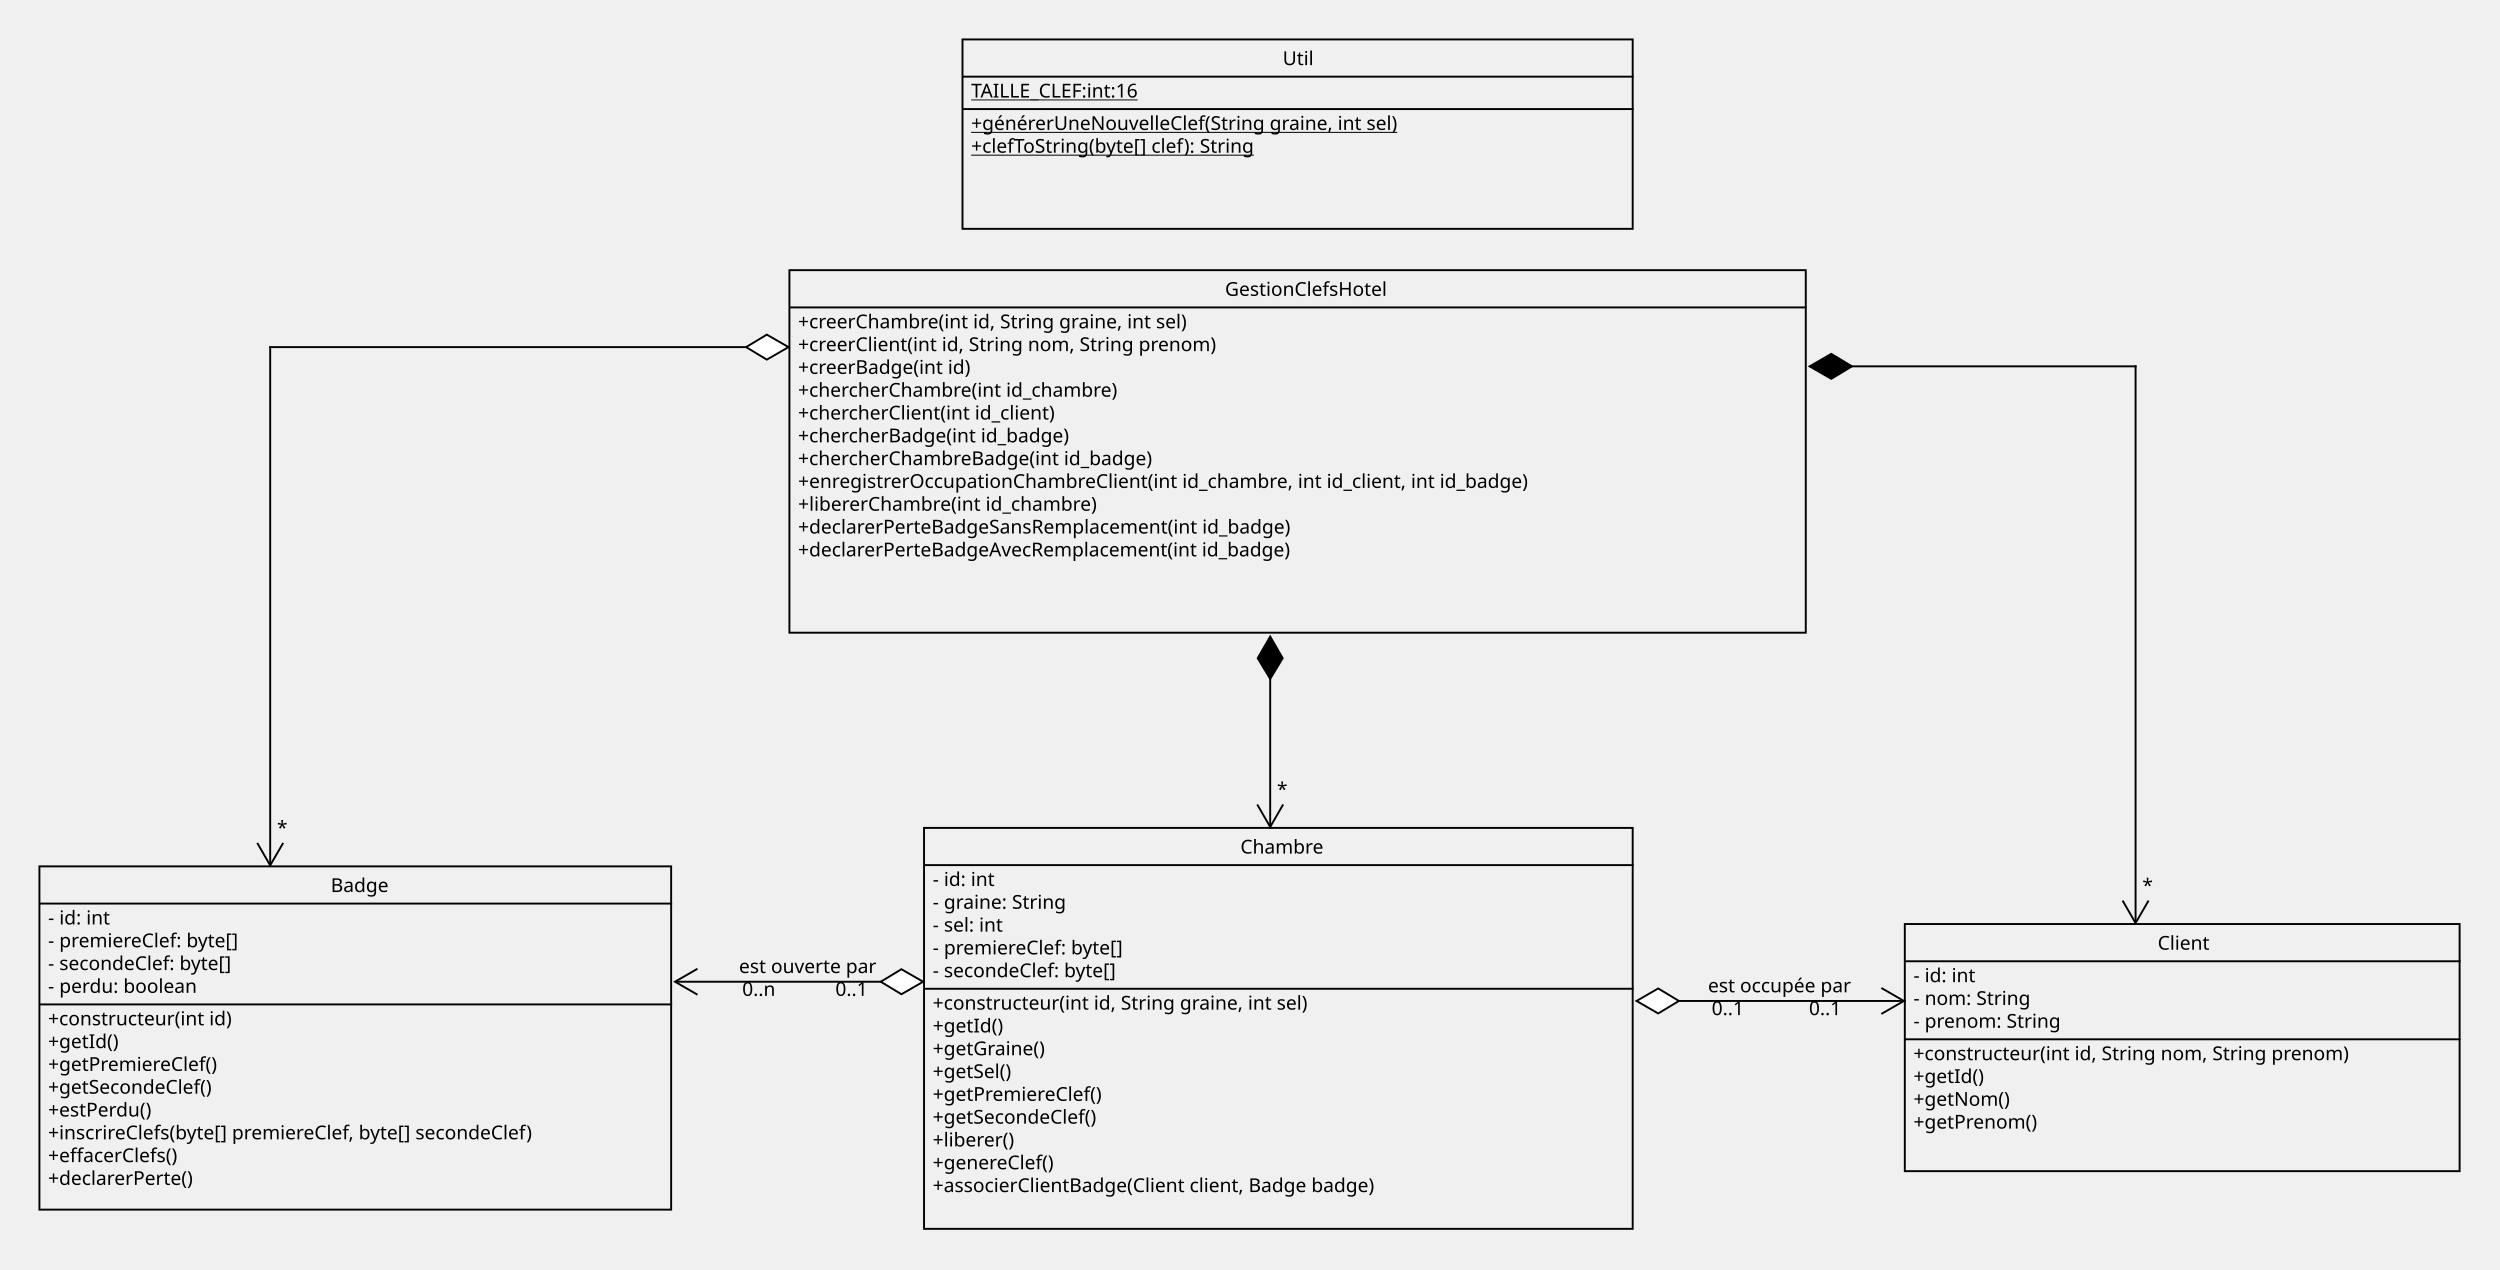
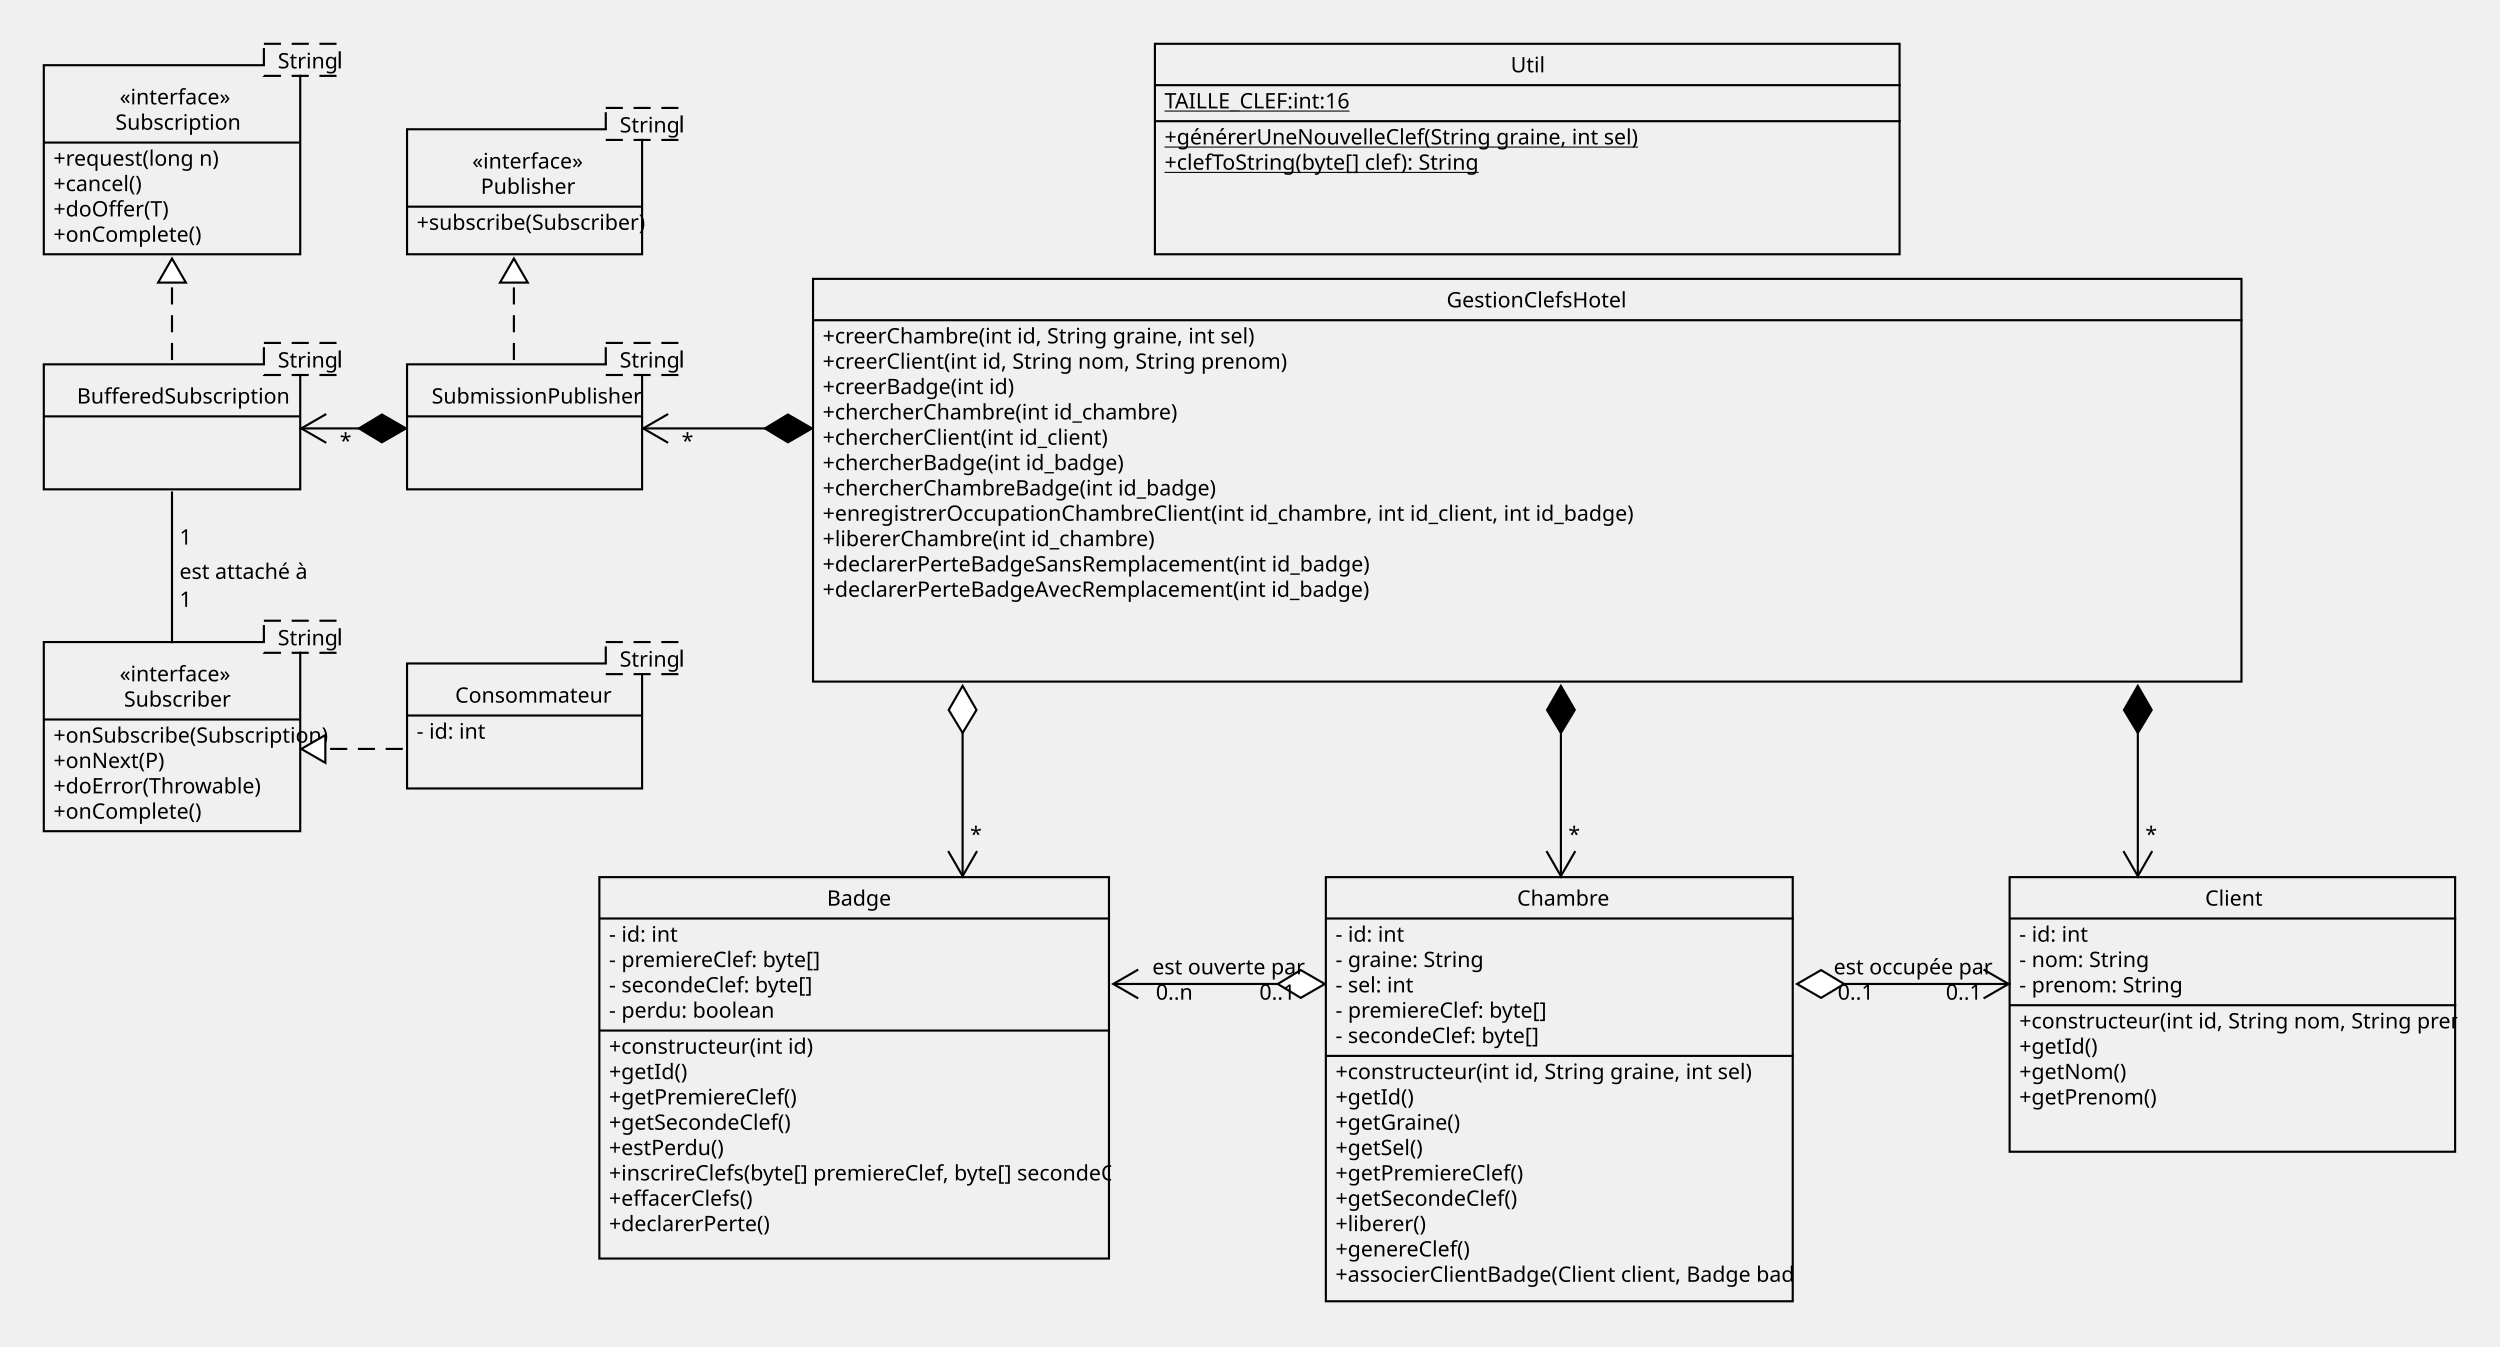
- <svg xmlns="http://www.w3.org/2000/svg" fill-opacity="1" color-rendering="auto" color-interpolation="auto" text-rendering="auto" stroke="black" stroke-linecap="square" width="1300" stroke-miterlimit="10" shape-rendering="auto" stroke-opacity="1" fill="black" stroke-dasharray="none" font-weight="normal" stroke-width="1" viewBox="10 10 1300 660" height="660" font-family="'Dialog'" font-style="normal" stroke-linejoin="miter" font-size="12px" stroke-dashoffset="0" image-rendering="auto">
+ <svg xmlns="http://www.w3.org/2000/svg" fill-opacity="1" color-rendering="auto" color-interpolation="auto" text-rendering="auto" stroke="black" stroke-linecap="square" width="1170" stroke-miterlimit="10" shape-rendering="auto" stroke-opacity="1" fill="black" stroke-dasharray="none" font-weight="normal" stroke-width="1" viewBox="10 0 1170 630" height="630" font-family="'Dialog'" font-style="normal" stroke-linejoin="miter" font-size="12px" stroke-dashoffset="0" image-rendering="auto">
  <defs id="genericDefs" />
  <g>
    <defs id="defs1">
      <clipPath clipPathUnits="userSpaceOnUse" id="clipPath1">
        <path d="M0 0 L2147483647 0 L2147483647 2147483647 L0 2147483647 L0 0 Z" />
      </clipPath>
      <clipPath clipPathUnits="userSpaceOnUse" id="clipPath2">
-         <path d="M0 0 L0 180 L330 180 L330 0 Z" />
+         <path d="M0 0 L0 70 L130 70 L130 0 Z" />
      </clipPath>
      <clipPath clipPathUnits="userSpaceOnUse" id="clipPath3">
-         <path d="M0 0 L0 130 L290 130 L290 0 Z" />
+         <path d="M0 0 L0 100 L140 100 L140 0 Z" />
      </clipPath>
      <clipPath clipPathUnits="userSpaceOnUse" id="clipPath4">
-         <path d="M0 0 L0 210 L370 210 L370 0 Z" />
+         <path d="M0 0 L0 70 L140 70 L140 0 Z" />
      </clipPath>
      <clipPath clipPathUnits="userSpaceOnUse" id="clipPath5">
+         <path d="M0 0 L0 180 L240 180 L240 0 Z" />
+       </clipPath>
+       <clipPath clipPathUnits="userSpaceOnUse" id="clipPath6">
+         <path d="M0 0 L0 130 L210 130 L210 0 Z" />
+       </clipPath>
+       <clipPath clipPathUnits="userSpaceOnUse" id="clipPath7">
+         <path d="M0 0 L0 200 L220 200 L220 0 Z" />
+       </clipPath>
+       <clipPath clipPathUnits="userSpaceOnUse" id="clipPath8">
        <path d="M0 0 L0 100 L350 100 L350 0 Z" />
      </clipPath>
-       <clipPath clipPathUnits="userSpaceOnUse" id="clipPath6">
-         <path d="M0 0 L0 190 L530 190 L530 0 Z" />
-       </clipPath>
-       <clipPath clipPathUnits="userSpaceOnUse" id="clipPath7">
-         <path d="M0 0 L0 40 L170 40 L170 0 Z" />
-       </clipPath>
-       <clipPath clipPathUnits="userSpaceOnUse" id="clipPath8">
-         <path d="M0 0 L0 40 L160 40 L160 0 Z" />
-       </clipPath>
      <clipPath clipPathUnits="userSpaceOnUse" id="clipPath9">
-         <path d="M0 0 L0 320 L200 320 L200 0 Z" />
+         <path d="M0 0 L0 190 L670 190 L670 0 Z" />
      </clipPath>
      <clipPath clipPathUnits="userSpaceOnUse" id="clipPath10">
-         <path d="M0 0 L0 300 L300 300 L300 0 Z" />
+         <path d="M0 0 L0 30 L80 30 L80 0 Z" />
      </clipPath>
      <clipPath clipPathUnits="userSpaceOnUse" id="clipPath11">
-         <path d="M0 0 L0 130 L30 130 L30 0 Z" />
+         <path d="M0 0 L0 100 L80 100 L80 0 Z" />
+       </clipPath>
+       <clipPath clipPathUnits="userSpaceOnUse" id="clipPath12">
+         <path d="M0 0 L0 80 L30 80 L30 0 Z" />
+       </clipPath>
+       <clipPath clipPathUnits="userSpaceOnUse" id="clipPath13">
+         <path d="M0 0 L0 30 L110 30 L110 0 Z" />
+       </clipPath>
+       <clipPath clipPathUnits="userSpaceOnUse" id="clipPath14">
+         <path d="M0 0 L0 40 L130 40 L130 0 Z" />
+       </clipPath>
+       <clipPath clipPathUnits="userSpaceOnUse" id="clipPath15">
+         <path d="M0 0 L0 120 L30 120 L30 0 Z" />
      </clipPath>
    </defs>
-     <g fill="rgb(255,255,255)" fill-opacity="0" transform="translate(30,460)" stroke-opacity="0" stroke="rgb(255,255,255)">
-       <rect x="0.5" width="328.5" height="178.5" y="0.5" clip-path="url(#clipPath2)" stroke="none" />
-     </g>
-     <g transform="translate(30,460)">
-       <rect fill="none" x="0.5" width="328.5" height="178.5" y="0.5" clip-path="url(#clipPath2)" />
-       <text x="152" font-size="10px" y="13.859" clip-path="url(#clipPath2)" font-family="sans-serif" stroke="none" xml:space="preserve">Badge</text>
-       <path fill="none" d="M1 19.859 L329 19.859" clip-path="url(#clipPath2)" />
-       <text x="5" font-size="10px" y="30.719" clip-path="url(#clipPath2)" font-family="sans-serif" stroke="none" xml:space="preserve">- id: int</text>
-       <text x="5" font-size="10px" y="42.578" clip-path="url(#clipPath2)" font-family="sans-serif" stroke="none" xml:space="preserve">- premiereClef: byte[]</text>
-       <text x="5" font-size="10px" y="54.438" clip-path="url(#clipPath2)" font-family="sans-serif" stroke="none" xml:space="preserve">- secondeClef: byte[]</text>
-       <text x="5" font-size="10px" y="66.297" clip-path="url(#clipPath2)" font-family="sans-serif" stroke="none" xml:space="preserve">- perdu: boolean</text>
-       <path fill="none" d="M1 72.297 L329 72.297" clip-path="url(#clipPath2)" />
-       <text x="5" font-size="10px" y="83.156" clip-path="url(#clipPath2)" font-family="sans-serif" stroke="none" xml:space="preserve">+constructeur(int id)</text>
-       <text x="5" font-size="10px" y="95.016" clip-path="url(#clipPath2)" font-family="sans-serif" stroke="none" xml:space="preserve">+getId()</text>
-       <text x="5" font-size="10px" y="106.875" clip-path="url(#clipPath2)" font-family="sans-serif" stroke="none" xml:space="preserve">+getPremiereClef()</text>
-       <text x="5" font-size="10px" y="118.734" clip-path="url(#clipPath2)" font-family="sans-serif" stroke="none" xml:space="preserve">+getSecondeClef()</text>
-       <text x="5" font-size="10px" y="130.594" clip-path="url(#clipPath2)" font-family="sans-serif" stroke="none" xml:space="preserve">+estPerdu()</text>
-       <text x="5" font-size="10px" y="142.453" clip-path="url(#clipPath2)" font-family="sans-serif" stroke="none" xml:space="preserve">+inscrireClefs(byte[] premiereClef, byte[] secondeClef)</text>
-       <text x="5" font-size="10px" y="154.312" clip-path="url(#clipPath2)" font-family="sans-serif" stroke="none" xml:space="preserve">+effacerClefs()</text>
-       <text x="5" font-size="10px" y="166.172" clip-path="url(#clipPath2)" font-family="sans-serif" stroke="none" xml:space="preserve">+declarerPerte()</text>
-     </g>
-     <g fill="rgb(255,255,255)" fill-opacity="0" transform="translate(1000,490)" stroke-opacity="0" stroke="rgb(255,255,255)">
-       <rect x="0.5" width="288.5" height="128.5" y="0.5" clip-path="url(#clipPath3)" stroke="none" />
-     </g>
-     <g transform="translate(1000,490)">
-       <rect fill="none" x="0.5" width="288.5" height="128.5" y="0.5" clip-path="url(#clipPath3)" />
-       <text x="132" font-size="10px" y="13.859" clip-path="url(#clipPath3)" font-family="sans-serif" stroke="none" xml:space="preserve">Client</text>
-       <path fill="none" d="M1 19.859 L289 19.859" clip-path="url(#clipPath3)" />
-       <text x="5" font-size="10px" y="30.719" clip-path="url(#clipPath3)" font-family="sans-serif" stroke="none" xml:space="preserve">- id: int</text>
-       <text x="5" font-size="10px" y="42.578" clip-path="url(#clipPath3)" font-family="sans-serif" stroke="none" xml:space="preserve">- nom: String</text>
-       <text x="5" font-size="10px" y="54.438" clip-path="url(#clipPath3)" font-family="sans-serif" stroke="none" xml:space="preserve">- prenom: String</text>
-       <path fill="none" d="M1 60.438 L289 60.438" clip-path="url(#clipPath3)" />
-       <text x="5" font-size="10px" y="71.297" clip-path="url(#clipPath3)" font-family="sans-serif" stroke="none" xml:space="preserve">+constructeur(int id, String nom, String prenom)</text>
-       <text x="5" font-size="10px" y="83.156" clip-path="url(#clipPath3)" font-family="sans-serif" stroke="none" xml:space="preserve">+getId()</text>
-       <text x="5" font-size="10px" y="95.016" clip-path="url(#clipPath3)" font-family="sans-serif" stroke="none" xml:space="preserve">+getNom()</text>
-       <text x="5" font-size="10px" y="106.875" clip-path="url(#clipPath3)" font-family="sans-serif" stroke="none" xml:space="preserve">+getPrenom()</text>
-     </g>
-     <g fill="rgb(255,255,255)" fill-opacity="0" transform="translate(490,440)" stroke-opacity="0" stroke="rgb(255,255,255)">
-       <rect x="0.5" width="368.5" height="208.5" y="0.5" clip-path="url(#clipPath4)" stroke="none" />
-     </g>
-     <g transform="translate(490,440)">
-       <rect fill="none" x="0.5" width="368.5" height="208.5" y="0.5" clip-path="url(#clipPath4)" />
-       <text x="165" font-size="10px" y="13.859" clip-path="url(#clipPath4)" font-family="sans-serif" stroke="none" xml:space="preserve">Chambre</text>
-       <path fill="none" d="M1 19.859 L369 19.859" clip-path="url(#clipPath4)" />
-       <text x="5" font-size="10px" y="30.719" clip-path="url(#clipPath4)" font-family="sans-serif" stroke="none" xml:space="preserve">- id: int</text>
-       <text x="5" font-size="10px" y="42.578" clip-path="url(#clipPath4)" font-family="sans-serif" stroke="none" xml:space="preserve">- graine: String</text>
-       <text x="5" font-size="10px" y="54.438" clip-path="url(#clipPath4)" font-family="sans-serif" stroke="none" xml:space="preserve">- sel: int</text>
-       <text x="5" font-size="10px" y="66.297" clip-path="url(#clipPath4)" font-family="sans-serif" stroke="none" xml:space="preserve">- premiereClef: byte[]</text>
-       <text x="5" font-size="10px" y="78.156" clip-path="url(#clipPath4)" font-family="sans-serif" stroke="none" xml:space="preserve">- secondeClef: byte[]</text>
-       <path fill="none" d="M1 84.156 L369 84.156" clip-path="url(#clipPath4)" />
-       <text x="5" font-size="10px" y="95.016" clip-path="url(#clipPath4)" font-family="sans-serif" stroke="none" xml:space="preserve">+constructeur(int id, String graine, int sel)</text>
-       <text x="5" font-size="10px" y="106.875" clip-path="url(#clipPath4)" font-family="sans-serif" stroke="none" xml:space="preserve">+getId()</text>
-       <text x="5" font-size="10px" y="118.734" clip-path="url(#clipPath4)" font-family="sans-serif" stroke="none" xml:space="preserve">+getGraine()</text>
-       <text x="5" font-size="10px" y="130.594" clip-path="url(#clipPath4)" font-family="sans-serif" stroke="none" xml:space="preserve">+getSel()</text>
-       <text x="5" font-size="10px" y="142.453" clip-path="url(#clipPath4)" font-family="sans-serif" stroke="none" xml:space="preserve">+getPremiereClef()</text>
-       <text x="5" font-size="10px" y="154.312" clip-path="url(#clipPath4)" font-family="sans-serif" stroke="none" xml:space="preserve">+getSecondeClef()</text>
-       <text x="5" font-size="10px" y="166.172" clip-path="url(#clipPath4)" font-family="sans-serif" stroke="none" xml:space="preserve">+liberer()</text>
-       <text x="5" font-size="10px" y="178.031" clip-path="url(#clipPath4)" font-family="sans-serif" stroke="none" xml:space="preserve">+genereClef()</text>
-       <text x="5" font-size="10px" y="189.891" clip-path="url(#clipPath4)" font-family="sans-serif" stroke="none" xml:space="preserve">+associerClientBadge(Client client, Badge badge)</text>
-     </g>
-     <g fill="rgb(255,255,255)" fill-opacity="0" transform="translate(510,30)" stroke-opacity="0" stroke="rgb(255,255,255)">
-       <rect x="0.5" width="348.5" height="98.5" y="0.5" clip-path="url(#clipPath5)" stroke="none" />
-     </g>
-     <g transform="translate(510,30)">
-       <rect fill="none" x="0.5" width="348.5" height="98.5" y="0.5" clip-path="url(#clipPath5)" />
-       <text x="167" font-size="10px" y="13.859" clip-path="url(#clipPath5)" font-family="sans-serif" stroke="none" xml:space="preserve">Util</text>
-       <path fill="none" d="M1 19.859 L349 19.859" clip-path="url(#clipPath5)" />
-       <text x="5" font-size="10px" y="30.719" text-decoration="underline" clip-path="url(#clipPath5)" font-family="sans-serif" stroke="none" xml:space="preserve">TAILLE_CLEF:int:16</text>
-       <path fill="none" d="M1 36.719 L349 36.719" clip-path="url(#clipPath5)" />
-       <text x="5" font-size="10px" y="47.578" text-decoration="underline" clip-path="url(#clipPath5)" font-family="sans-serif" stroke="none" xml:space="preserve">+générerUneNouvelleClef(String graine, int sel)</text>
-       <text x="5" font-size="10px" y="59.438" text-decoration="underline" clip-path="url(#clipPath5)" font-family="sans-serif" stroke="none" xml:space="preserve">+clefToString(byte[] clef): String</text>
-     </g>
-     <g fill="rgb(255,255,255)" fill-opacity="0" transform="translate(420,150)" stroke-opacity="0" stroke="rgb(255,255,255)">
-       <rect x="0.5" width="528.5" height="188.5" y="0.5" clip-path="url(#clipPath6)" stroke="none" />
-     </g>
-     <g transform="translate(420,150)">
-       <rect fill="none" x="0.5" width="528.5" height="188.5" y="0.5" clip-path="url(#clipPath6)" />
-       <text x="227" font-size="10px" y="13.859" clip-path="url(#clipPath6)" font-family="sans-serif" stroke="none" xml:space="preserve">GestionClefsHotel</text>
-       <path fill="none" d="M1 19.859 L529 19.859" clip-path="url(#clipPath6)" />
-       <text x="5" font-size="10px" y="30.719" clip-path="url(#clipPath6)" font-family="sans-serif" stroke="none" xml:space="preserve">+creerChambre(int id, String graine, int sel)</text>
-       <text x="5" font-size="10px" y="42.578" clip-path="url(#clipPath6)" font-family="sans-serif" stroke="none" xml:space="preserve">+creerClient(int id, String nom, String prenom)</text>
-       <text x="5" font-size="10px" y="54.438" clip-path="url(#clipPath6)" font-family="sans-serif" stroke="none" xml:space="preserve">+creerBadge(int id)</text>
-       <text x="5" font-size="10px" y="66.297" clip-path="url(#clipPath6)" font-family="sans-serif" stroke="none" xml:space="preserve">+chercherChambre(int id_chambre)</text>
-       <text x="5" font-size="10px" y="78.156" clip-path="url(#clipPath6)" font-family="sans-serif" stroke="none" xml:space="preserve">+chercherClient(int id_client)</text>
-       <text x="5" font-size="10px" y="90.016" clip-path="url(#clipPath6)" font-family="sans-serif" stroke="none" xml:space="preserve">+chercherBadge(int id_badge)</text>
-       <text x="5" font-size="10px" y="101.875" clip-path="url(#clipPath6)" font-family="sans-serif" stroke="none" xml:space="preserve">+chercherChambreBadge(int id_badge)</text>
-       <text x="5" font-size="10px" y="113.734" clip-path="url(#clipPath6)" font-family="sans-serif" stroke="none" xml:space="preserve">+enregistrerOccupationChambreClient(int id_chambre, int id_client, int id_badge)</text>
-       <text x="5" font-size="10px" y="125.594" clip-path="url(#clipPath6)" font-family="sans-serif" stroke="none" xml:space="preserve">+libererChambre(int id_chambre)</text>
-       <text x="5" font-size="10px" y="137.453" clip-path="url(#clipPath6)" font-family="sans-serif" stroke="none" xml:space="preserve">+declarerPerteBadgeSansRemplacement(int id_badge)</text>
-       <text x="5" font-size="10px" y="149.312" clip-path="url(#clipPath6)" font-family="sans-serif" stroke="none" xml:space="preserve">+declarerPerteBadgeAvecRemplacement(int id_badge)</text>
-     </g>
-     <g transform="translate(850,510)">
-       <path fill="none" d="M11.5 20.5 L150.5 20.5" clip-path="url(#clipPath7)" />
-       <path fill="white" d="M22.258 27 L11 20.5 L22.258 14 L33.017 20.5 Z" clip-path="url(#clipPath7)" stroke="none" />
-       <path fill="none" d="M22.258 27 L11 20.5 L22.258 14 L33.017 20.5 Z" clip-path="url(#clipPath7)" />
-       <path fill="none" d="M138.742 27 L150 20.5 L138.742 14" clip-path="url(#clipPath7)" />
-       <text x="48.152" font-size="10px" y="16" clip-path="url(#clipPath7)" font-family="sans-serif" stroke="none" xml:space="preserve">est occupée par</text>
-       <text x="50.059" font-size="10px" y="27.859" clip-path="url(#clipPath7)" font-family="sans-serif" stroke="none" xml:space="preserve">0..1             0..1</text>
-     </g>
-     <g transform="translate(350,500)">
-       <path fill="none" d="M11.5 20.5 L140.5 20.5" clip-path="url(#clipPath8)" />
-       <path fill="none" d="M22.258 27 L11 20.5 L22.258 14" clip-path="url(#clipPath8)" />
-       <path fill="white" d="M128.742 27 L140 20.5 L128.742 14 L117.983 20.5 Z" clip-path="url(#clipPath8)" stroke="none" />
-       <path fill="none" d="M128.742 27 L140 20.5 L128.742 14 L117.983 20.5 Z" clip-path="url(#clipPath8)" />
-       <text x="44.27" font-size="10px" y="16" clip-path="url(#clipPath8)" font-family="sans-serif" stroke="none" xml:space="preserve">est ouverte par</text>
-       <text x="45.94" font-size="10px" y="27.859" clip-path="url(#clipPath8)" font-family="sans-serif" stroke="none" xml:space="preserve">0..n            0..1</text>
-     </g>
-     <g transform="translate(940,190)">
-       <path fill="none" d="M11.5 10.5 L180.5 10.5" clip-path="url(#clipPath9)" />
-       <path fill="none" d="M180.5 10.5 L180.5 299.5" clip-path="url(#clipPath9)" />
-       <path d="M22.258 17 L11 10.5 L22.258 4 L33.017 10.5 Z" clip-path="url(#clipPath9)" stroke="none" />
-       <path fill="none" d="M22.258 17 L11 10.5 L22.258 4 L33.017 10.5 Z" clip-path="url(#clipPath9)" />
-       <path fill="none" d="M174 288.742 L180.5 300 L187 288.742" clip-path="url(#clipPath9)" />
-       <text x="184" font-size="10px" y="284" clip-path="url(#clipPath9)" font-family="sans-serif" stroke="none" xml:space="preserve">*</text>
-     </g>
-     <g transform="translate(140,180)">
-       <path fill="none" d="M279.5 10.5 L10.5 10.5" clip-path="url(#clipPath10)" />
-       <path fill="none" d="M10.5 10.5 L10.5 279.5" clip-path="url(#clipPath10)" />
-       <path fill="white" d="M268.742 4 L280 10.5 L268.742 17 L257.983 10.5 Z" clip-path="url(#clipPath10)" stroke="none" />
-       <path fill="none" d="M268.742 4 L280 10.5 L268.742 17 L257.983 10.5 Z" clip-path="url(#clipPath10)" />
-       <path fill="none" d="M4 268.742 L10.5 280 L17 268.742" clip-path="url(#clipPath10)" />
-       <text x="14" font-size="10px" y="264" clip-path="url(#clipPath10)" font-family="sans-serif" stroke="none" xml:space="preserve">*</text>
-     </g>
-     <g transform="translate(660,330)">
-       <path fill="none" d="M10.5 11.5 L10.5 110.5" clip-path="url(#clipPath11)" />
-       <path d="M4 22.258 L10.5 11 L17 22.258 L10.5 33.017 Z" clip-path="url(#clipPath11)" stroke="none" />
-       <path fill="none" d="M4 22.258 L10.5 11 L17 22.258 L10.5 33.017 Z" clip-path="url(#clipPath11)" />
-       <path fill="none" d="M4 98.742 L10.5 110 L17 98.742" clip-path="url(#clipPath11)" />
-       <text x="14" font-size="10px" y="94" clip-path="url(#clipPath11)" font-family="sans-serif" stroke="none" xml:space="preserve">*</text>
+     <g fill="rgb(255,255,255)" fill-opacity="0" transform="translate(200,300)" stroke-opacity="0" stroke="rgb(255,255,255)">
+       <path d="M0.5 10.5 L93.5 10.5 L93.5 0.5 L129 0.5 L129 15.5 L110.5 15.5 L110.5 69 L0.5 69 Z" stroke="none" clip-path="url(#clipPath2)" />
+       <path fill="none" d="M0.5 10.5 L93.5 10.5 L93.5 0.5 L129 0.5 L129 15.5 L110.5 15.5 L110.5 69 L0.5 69 Z" clip-path="url(#clipPath2)" />
+       <rect x="93.5" width="35.5" height="15" y="0.5" clip-path="url(#clipPath2)" stroke="none" />
+     </g>
+     <g stroke-dasharray="8,5" stroke-miterlimit="5" transform="translate(200,300)" stroke-linecap="butt">
+       <rect fill="none" x="93.5" width="35.5" height="15" y="0.5" clip-path="url(#clipPath2)" />
+       <path fill="none" stroke-miterlimit="10" stroke-dasharray="none" d="M93.5 10.5 L0.5 10.5 L0.5 69 L110.5 69 L110.5 15.5" clip-path="url(#clipPath2)" stroke-linecap="square" />
+     </g>
+     <g font-family="sans-serif" font-size="10px" transform="translate(200,300)">
+       <text x="100" xml:space="preserve" y="12" clip-path="url(#clipPath2)" stroke="none">String </text>
+       <text x="23" xml:space="preserve" y="28.859" clip-path="url(#clipPath2)" stroke="none">Consommateur</text>
+       <path fill="none" d="M1 34.859 L109.5 34.859" clip-path="url(#clipPath2)" />
+       <text x="5" xml:space="preserve" y="45.719" clip-path="url(#clipPath2)" stroke="none">- id: int</text>
+     </g>
+     <g fill="rgb(255,255,255)" fill-opacity="0" transform="translate(30,290)" stroke-opacity="0" stroke="rgb(255,255,255)">
+       <path d="M0.5 10.5 L103.5 10.5 L103.5 0.5 L139 0.5 L139 15.5 L120.5 15.5 L120.5 99 L0.5 99 Z" stroke="none" clip-path="url(#clipPath3)" />
+       <path fill="none" d="M0.5 10.5 L103.5 10.5 L103.5 0.5 L139 0.5 L139 15.5 L120.5 15.5 L120.5 99 L0.5 99 Z" clip-path="url(#clipPath3)" />
+       <rect x="103.5" width="35.5" height="15" y="0.5" clip-path="url(#clipPath3)" stroke="none" />
+     </g>
+     <g stroke-dasharray="8,5" stroke-miterlimit="5" transform="translate(30,290)" stroke-linecap="butt">
+       <rect fill="none" x="103.5" width="35.5" height="15" y="0.5" clip-path="url(#clipPath3)" />
+       <path fill="none" stroke-miterlimit="10" stroke-dasharray="none" d="M103.5 10.5 L0.5 10.5 L0.5 99 L120.5 99 L120.5 15.5" clip-path="url(#clipPath3)" stroke-linecap="square" />
+     </g>
+     <g font-family="sans-serif" font-size="10px" transform="translate(30,290)">
+       <text x="110" xml:space="preserve" y="12" clip-path="url(#clipPath3)" stroke="none">String</text>
+       <text x="36" xml:space="preserve" y="28.859" clip-path="url(#clipPath3)" stroke="none">«interface»</text>
+       <text x="38" xml:space="preserve" y="40.719" clip-path="url(#clipPath3)" stroke="none">Subscriber</text>
+       <path fill="none" d="M1 46.719 L119.5 46.719" clip-path="url(#clipPath3)" />
+       <text x="5" xml:space="preserve" y="57.578" clip-path="url(#clipPath3)" stroke="none">+onSubscribe(Subscription)</text>
+       <text x="5" xml:space="preserve" y="69.438" clip-path="url(#clipPath3)" stroke="none">+onNext(P)</text>
+       <text x="5" xml:space="preserve" y="81.297" clip-path="url(#clipPath3)" stroke="none">+doError(Throwable)</text>
+       <text x="5" xml:space="preserve" y="93.156" clip-path="url(#clipPath3)" stroke="none">+onComplete()</text>
+     </g>
+     <g fill="rgb(255,255,255)" fill-opacity="0" transform="translate(30,20)" stroke-opacity="0" stroke="rgb(255,255,255)">
+       <path d="M0.5 10.5 L103.5 10.5 L103.5 0.5 L139 0.5 L139 15.5 L120.5 15.5 L120.5 99 L0.5 99 Z" stroke="none" clip-path="url(#clipPath3)" />
+       <path fill="none" d="M0.5 10.5 L103.5 10.5 L103.5 0.5 L139 0.5 L139 15.5 L120.5 15.5 L120.5 99 L0.5 99 Z" clip-path="url(#clipPath3)" />
+       <rect x="103.5" width="35.5" height="15" y="0.5" clip-path="url(#clipPath3)" stroke="none" />
+     </g>
+     <g stroke-dasharray="8,5" stroke-miterlimit="5" transform="translate(30,20)" stroke-linecap="butt">
+       <rect fill="none" x="103.5" width="35.5" height="15" y="0.5" clip-path="url(#clipPath3)" />
+       <path fill="none" stroke-miterlimit="10" stroke-dasharray="none" d="M103.5 10.5 L0.5 10.5 L0.5 99 L120.5 99 L120.5 15.5" clip-path="url(#clipPath3)" stroke-linecap="square" />
+     </g>
+     <g font-family="sans-serif" font-size="10px" transform="translate(30,20)">
+       <text x="110" xml:space="preserve" y="12" clip-path="url(#clipPath3)" stroke="none">String</text>
+       <text x="36" xml:space="preserve" y="28.859" clip-path="url(#clipPath3)" stroke="none">«interface»</text>
+       <text x="34" xml:space="preserve" y="40.719" clip-path="url(#clipPath3)" stroke="none">Subscription</text>
+       <path fill="none" d="M1 46.719 L119.5 46.719" clip-path="url(#clipPath3)" />
+       <text x="5" xml:space="preserve" y="57.578" clip-path="url(#clipPath3)" stroke="none">+request(long n)</text>
+       <text x="5" xml:space="preserve" y="69.438" clip-path="url(#clipPath3)" stroke="none">+cancel()</text>
+       <text x="5" xml:space="preserve" y="81.297" clip-path="url(#clipPath3)" stroke="none">+doOffer(T)</text>
+       <text x="5" xml:space="preserve" y="93.156" clip-path="url(#clipPath3)" stroke="none">+onComplete()</text>
+     </g>
+     <g fill="rgb(255,255,255)" fill-opacity="0" transform="translate(30,160)" stroke-opacity="0" stroke="rgb(255,255,255)">
+       <path d="M0.5 10.5 L103.5 10.5 L103.5 0.5 L139 0.5 L139 15.5 L120.5 15.5 L120.5 69 L0.5 69 Z" stroke="none" clip-path="url(#clipPath4)" />
+       <path fill="none" d="M0.5 10.5 L103.5 10.5 L103.5 0.5 L139 0.5 L139 15.5 L120.5 15.5 L120.5 69 L0.5 69 Z" clip-path="url(#clipPath4)" />
+       <rect x="103.5" width="35.5" height="15" y="0.5" clip-path="url(#clipPath4)" stroke="none" />
+     </g>
+     <g stroke-dasharray="8,5" stroke-miterlimit="5" transform="translate(30,160)" stroke-linecap="butt">
+       <rect fill="none" x="103.5" width="35.5" height="15" y="0.5" clip-path="url(#clipPath4)" />
+       <path fill="none" stroke-miterlimit="10" stroke-dasharray="none" d="M103.5 10.5 L0.5 10.5 L0.5 69 L120.5 69 L120.5 15.5" clip-path="url(#clipPath4)" stroke-linecap="square" />
+     </g>
+     <g font-family="sans-serif" font-size="10px" transform="translate(30,160)">
+       <text x="110" xml:space="preserve" y="12" clip-path="url(#clipPath4)" stroke="none">String </text>
+       <text x="16" xml:space="preserve" y="28.859" clip-path="url(#clipPath4)" stroke="none">BufferedSubscription</text>
+       <path fill="none" d="M1 34.859 L119.5 34.859" clip-path="url(#clipPath4)" />
+     </g>
+     <g fill="rgb(255,255,255)" fill-opacity="0" transform="translate(200,50)" stroke-opacity="0" stroke="rgb(255,255,255)">
+       <path d="M0.5 10.5 L93.5 10.5 L93.5 0.5 L129 0.5 L129 15.5 L110.5 15.5 L110.5 69 L0.5 69 Z" stroke="none" clip-path="url(#clipPath2)" />
+       <path fill="none" d="M0.5 10.5 L93.5 10.5 L93.5 0.5 L129 0.5 L129 15.5 L110.5 15.5 L110.5 69 L0.5 69 Z" clip-path="url(#clipPath2)" />
+       <rect x="93.5" width="35.5" height="15" y="0.5" clip-path="url(#clipPath2)" stroke="none" />
+     </g>
+     <g stroke-dasharray="8,5" stroke-miterlimit="5" transform="translate(200,50)" stroke-linecap="butt">
+       <rect fill="none" x="93.5" width="35.5" height="15" y="0.5" clip-path="url(#clipPath2)" />
+       <path fill="none" stroke-miterlimit="10" stroke-dasharray="none" d="M93.5 10.5 L0.5 10.5 L0.5 69 L110.5 69 L110.5 15.5" clip-path="url(#clipPath2)" stroke-linecap="square" />
+     </g>
+     <g font-family="sans-serif" font-size="10px" transform="translate(200,50)">
+       <text x="100" xml:space="preserve" y="12" clip-path="url(#clipPath2)" stroke="none">String</text>
+       <text x="31" xml:space="preserve" y="28.859" clip-path="url(#clipPath2)" stroke="none">«interface»</text>
+       <text x="35" xml:space="preserve" y="40.719" clip-path="url(#clipPath2)" stroke="none">Publisher</text>
+       <path fill="none" d="M1 46.719 L109.5 46.719" clip-path="url(#clipPath2)" />
+       <text x="5" xml:space="preserve" y="57.578" clip-path="url(#clipPath2)" stroke="none">+subscribe(Subscriber)</text>
+     </g>
+     <g fill="rgb(255,255,255)" fill-opacity="0" transform="translate(200,160)" stroke-opacity="0" stroke="rgb(255,255,255)">
+       <path d="M0.5 10.5 L93.5 10.5 L93.5 0.5 L129 0.5 L129 15.5 L110.5 15.5 L110.5 69 L0.5 69 Z" stroke="none" clip-path="url(#clipPath2)" />
+       <path fill="none" d="M0.5 10.5 L93.5 10.5 L93.5 0.5 L129 0.5 L129 15.5 L110.5 15.5 L110.5 69 L0.5 69 Z" clip-path="url(#clipPath2)" />
+       <rect x="93.5" width="35.5" height="15" y="0.5" clip-path="url(#clipPath2)" stroke="none" />
+     </g>
+     <g stroke-dasharray="8,5" stroke-miterlimit="5" transform="translate(200,160)" stroke-linecap="butt">
+       <rect fill="none" x="93.5" width="35.5" height="15" y="0.5" clip-path="url(#clipPath2)" />
+       <path fill="none" stroke-miterlimit="10" stroke-dasharray="none" d="M93.5 10.5 L0.5 10.5 L0.5 69 L110.5 69 L110.5 15.5" clip-path="url(#clipPath2)" stroke-linecap="square" />
+     </g>
+     <g font-family="sans-serif" font-size="10px" transform="translate(200,160)">
+       <text x="100" xml:space="preserve" y="12" clip-path="url(#clipPath2)" stroke="none">String </text>
+       <text x="12" xml:space="preserve" y="28.859" clip-path="url(#clipPath2)" stroke="none">SubmissionPublisher</text>
+       <path fill="none" d="M1 34.859 L109.5 34.859" clip-path="url(#clipPath2)" />
+     </g>
+     <g fill="rgb(255,255,255)" fill-opacity="0" transform="translate(290,410)" stroke-opacity="0" stroke="rgb(255,255,255)">
+       <rect x="0.5" width="238.5" height="178.5" y="0.5" clip-path="url(#clipPath5)" stroke="none" />
+     </g>
+     <g transform="translate(290,410)">
+       <rect fill="none" x="0.5" width="238.5" height="178.5" y="0.5" clip-path="url(#clipPath5)" />
+       <text x="107" font-size="10px" y="13.859" clip-path="url(#clipPath5)" font-family="sans-serif" stroke="none" xml:space="preserve">Badge</text>
+       <path fill="none" d="M1 19.859 L239 19.859" clip-path="url(#clipPath5)" />
+       <text x="5" font-size="10px" y="30.719" clip-path="url(#clipPath5)" font-family="sans-serif" stroke="none" xml:space="preserve">- id: int</text>
+       <text x="5" font-size="10px" y="42.578" clip-path="url(#clipPath5)" font-family="sans-serif" stroke="none" xml:space="preserve">- premiereClef: byte[]</text>
+       <text x="5" font-size="10px" y="54.438" clip-path="url(#clipPath5)" font-family="sans-serif" stroke="none" xml:space="preserve">- secondeClef: byte[]</text>
+       <text x="5" font-size="10px" y="66.297" clip-path="url(#clipPath5)" font-family="sans-serif" stroke="none" xml:space="preserve">- perdu: boolean</text>
+       <path fill="none" d="M1 72.297 L239 72.297" clip-path="url(#clipPath5)" />
+       <text x="5" font-size="10px" y="83.156" clip-path="url(#clipPath5)" font-family="sans-serif" stroke="none" xml:space="preserve">+constructeur(int id)</text>
+       <text x="5" font-size="10px" y="95.016" clip-path="url(#clipPath5)" font-family="sans-serif" stroke="none" xml:space="preserve">+getId()</text>
+       <text x="5" font-size="10px" y="106.875" clip-path="url(#clipPath5)" font-family="sans-serif" stroke="none" xml:space="preserve">+getPremiereClef()</text>
+       <text x="5" font-size="10px" y="118.734" clip-path="url(#clipPath5)" font-family="sans-serif" stroke="none" xml:space="preserve">+getSecondeClef()</text>
+       <text x="5" font-size="10px" y="130.594" clip-path="url(#clipPath5)" font-family="sans-serif" stroke="none" xml:space="preserve">+estPerdu()</text>
+       <text x="5" font-size="10px" y="142.453" clip-path="url(#clipPath5)" font-family="sans-serif" stroke="none" xml:space="preserve">+inscrireClefs(byte[] premiereClef, byte[] secondeClef)</text>
+       <text x="5" font-size="10px" y="154.312" clip-path="url(#clipPath5)" font-family="sans-serif" stroke="none" xml:space="preserve">+effacerClefs()</text>
+       <text x="5" font-size="10px" y="166.172" clip-path="url(#clipPath5)" font-family="sans-serif" stroke="none" xml:space="preserve">+declarerPerte()</text>
+     </g>
+     <g fill="rgb(255,255,255)" fill-opacity="0" transform="translate(950,410)" stroke-opacity="0" stroke="rgb(255,255,255)">
+       <rect x="0.5" width="208.5" height="128.5" y="0.5" clip-path="url(#clipPath6)" stroke="none" />
+     </g>
+     <g transform="translate(950,410)">
+       <rect fill="none" x="0.5" width="208.5" height="128.5" y="0.5" clip-path="url(#clipPath6)" />
+       <text x="92" font-size="10px" y="13.859" clip-path="url(#clipPath6)" font-family="sans-serif" stroke="none" xml:space="preserve">Client</text>
+       <path fill="none" d="M1 19.859 L209 19.859" clip-path="url(#clipPath6)" />
+       <text x="5" font-size="10px" y="30.719" clip-path="url(#clipPath6)" font-family="sans-serif" stroke="none" xml:space="preserve">- id: int</text>
+       <text x="5" font-size="10px" y="42.578" clip-path="url(#clipPath6)" font-family="sans-serif" stroke="none" xml:space="preserve">- nom: String</text>
+       <text x="5" font-size="10px" y="54.438" clip-path="url(#clipPath6)" font-family="sans-serif" stroke="none" xml:space="preserve">- prenom: String</text>
+       <path fill="none" d="M1 60.438 L209 60.438" clip-path="url(#clipPath6)" />
+       <text x="5" font-size="10px" y="71.297" clip-path="url(#clipPath6)" font-family="sans-serif" stroke="none" xml:space="preserve">+constructeur(int id, String nom, String prenom)</text>
+       <text x="5" font-size="10px" y="83.156" clip-path="url(#clipPath6)" font-family="sans-serif" stroke="none" xml:space="preserve">+getId()</text>
+       <text x="5" font-size="10px" y="95.016" clip-path="url(#clipPath6)" font-family="sans-serif" stroke="none" xml:space="preserve">+getNom()</text>
+       <text x="5" font-size="10px" y="106.875" clip-path="url(#clipPath6)" font-family="sans-serif" stroke="none" xml:space="preserve">+getPrenom()</text>
+     </g>
+     <g fill="rgb(255,255,255)" fill-opacity="0" transform="translate(630,410)" stroke-opacity="0" stroke="rgb(255,255,255)">
+       <rect x="0.5" width="218.5" height="198.5" y="0.5" clip-path="url(#clipPath7)" stroke="none" />
+     </g>
+     <g transform="translate(630,410)">
+       <rect fill="none" x="0.5" width="218.5" height="198.5" y="0.5" clip-path="url(#clipPath7)" />
+       <text x="90" font-size="10px" y="13.859" clip-path="url(#clipPath7)" font-family="sans-serif" stroke="none" xml:space="preserve">Chambre</text>
+       <path fill="none" d="M1 19.859 L219 19.859" clip-path="url(#clipPath7)" />
+       <text x="5" font-size="10px" y="30.719" clip-path="url(#clipPath7)" font-family="sans-serif" stroke="none" xml:space="preserve">- id: int</text>
+       <text x="5" font-size="10px" y="42.578" clip-path="url(#clipPath7)" font-family="sans-serif" stroke="none" xml:space="preserve">- graine: String</text>
+       <text x="5" font-size="10px" y="54.438" clip-path="url(#clipPath7)" font-family="sans-serif" stroke="none" xml:space="preserve">- sel: int</text>
+       <text x="5" font-size="10px" y="66.297" clip-path="url(#clipPath7)" font-family="sans-serif" stroke="none" xml:space="preserve">- premiereClef: byte[]</text>
+       <text x="5" font-size="10px" y="78.156" clip-path="url(#clipPath7)" font-family="sans-serif" stroke="none" xml:space="preserve">- secondeClef: byte[]</text>
+       <path fill="none" d="M1 84.156 L219 84.156" clip-path="url(#clipPath7)" />
+       <text x="5" font-size="10px" y="95.016" clip-path="url(#clipPath7)" font-family="sans-serif" stroke="none" xml:space="preserve">+constructeur(int id, String graine, int sel)</text>
+       <text x="5" font-size="10px" y="106.875" clip-path="url(#clipPath7)" font-family="sans-serif" stroke="none" xml:space="preserve">+getId()</text>
+       <text x="5" font-size="10px" y="118.734" clip-path="url(#clipPath7)" font-family="sans-serif" stroke="none" xml:space="preserve">+getGraine()</text>
+       <text x="5" font-size="10px" y="130.594" clip-path="url(#clipPath7)" font-family="sans-serif" stroke="none" xml:space="preserve">+getSel()</text>
+       <text x="5" font-size="10px" y="142.453" clip-path="url(#clipPath7)" font-family="sans-serif" stroke="none" xml:space="preserve">+getPremiereClef()</text>
+       <text x="5" font-size="10px" y="154.312" clip-path="url(#clipPath7)" font-family="sans-serif" stroke="none" xml:space="preserve">+getSecondeClef()</text>
+       <text x="5" font-size="10px" y="166.172" clip-path="url(#clipPath7)" font-family="sans-serif" stroke="none" xml:space="preserve">+liberer()</text>
+       <text x="5" font-size="10px" y="178.031" clip-path="url(#clipPath7)" font-family="sans-serif" stroke="none" xml:space="preserve">+genereClef()</text>
+       <text x="5" font-size="10px" y="189.891" clip-path="url(#clipPath7)" font-family="sans-serif" stroke="none" xml:space="preserve">+associerClientBadge(Client client, Badge badge)</text>
+     </g>
+     <g fill="rgb(255,255,255)" fill-opacity="0" transform="translate(550,20)" stroke-opacity="0" stroke="rgb(255,255,255)">
+       <rect x="0.5" width="348.5" height="98.5" y="0.5" clip-path="url(#clipPath8)" stroke="none" />
+     </g>
+     <g transform="translate(550,20)">
+       <rect fill="none" x="0.5" width="348.5" height="98.5" y="0.5" clip-path="url(#clipPath8)" />
+       <text x="167" font-size="10px" y="13.859" clip-path="url(#clipPath8)" font-family="sans-serif" stroke="none" xml:space="preserve">Util</text>
+       <path fill="none" d="M1 19.859 L349 19.859" clip-path="url(#clipPath8)" />
+       <text x="5" font-size="10px" y="30.719" text-decoration="underline" clip-path="url(#clipPath8)" font-family="sans-serif" stroke="none" xml:space="preserve">TAILLE_CLEF:int:16</text>
+       <path fill="none" d="M1 36.719 L349 36.719" clip-path="url(#clipPath8)" />
+       <text x="5" font-size="10px" y="47.578" text-decoration="underline" clip-path="url(#clipPath8)" font-family="sans-serif" stroke="none" xml:space="preserve">+générerUneNouvelleClef(String graine, int sel)</text>
+       <text x="5" font-size="10px" y="59.438" text-decoration="underline" clip-path="url(#clipPath8)" font-family="sans-serif" stroke="none" xml:space="preserve">+clefToString(byte[] clef): String</text>
+     </g>
+     <g fill="rgb(255,255,255)" fill-opacity="0" transform="translate(390,130)" stroke-opacity="0" stroke="rgb(255,255,255)">
+       <rect x="0.5" width="668.5" height="188.5" y="0.5" clip-path="url(#clipPath9)" stroke="none" />
+     </g>
+     <g transform="translate(390,130)">
+       <rect fill="none" x="0.5" width="668.5" height="188.5" y="0.5" clip-path="url(#clipPath9)" />
+       <text x="297" font-size="10px" y="13.859" clip-path="url(#clipPath9)" font-family="sans-serif" stroke="none" xml:space="preserve">GestionClefsHotel</text>
+       <path fill="none" d="M1 19.859 L669 19.859" clip-path="url(#clipPath9)" />
+       <text x="5" font-size="10px" y="30.719" clip-path="url(#clipPath9)" font-family="sans-serif" stroke="none" xml:space="preserve">+creerChambre(int id, String graine, int sel)</text>
+       <text x="5" font-size="10px" y="42.578" clip-path="url(#clipPath9)" font-family="sans-serif" stroke="none" xml:space="preserve">+creerClient(int id, String nom, String prenom)</text>
+       <text x="5" font-size="10px" y="54.438" clip-path="url(#clipPath9)" font-family="sans-serif" stroke="none" xml:space="preserve">+creerBadge(int id)</text>
+       <text x="5" font-size="10px" y="66.297" clip-path="url(#clipPath9)" font-family="sans-serif" stroke="none" xml:space="preserve">+chercherChambre(int id_chambre)</text>
+       <text x="5" font-size="10px" y="78.156" clip-path="url(#clipPath9)" font-family="sans-serif" stroke="none" xml:space="preserve">+chercherClient(int id_client)</text>
+       <text x="5" font-size="10px" y="90.016" clip-path="url(#clipPath9)" font-family="sans-serif" stroke="none" xml:space="preserve">+chercherBadge(int id_badge)</text>
+       <text x="5" font-size="10px" y="101.875" clip-path="url(#clipPath9)" font-family="sans-serif" stroke="none" xml:space="preserve">+chercherChambreBadge(int id_badge)</text>
+       <text x="5" font-size="10px" y="113.734" clip-path="url(#clipPath9)" font-family="sans-serif" stroke="none" xml:space="preserve">+enregistrerOccupationChambreClient(int id_chambre, int id_client, int id_badge)</text>
+       <text x="5" font-size="10px" y="125.594" clip-path="url(#clipPath9)" font-family="sans-serif" stroke="none" xml:space="preserve">+libererChambre(int id_chambre)</text>
+       <text x="5" font-size="10px" y="137.453" clip-path="url(#clipPath9)" font-family="sans-serif" stroke="none" xml:space="preserve">+declarerPerteBadgeSansRemplacement(int id_badge)</text>
+       <text x="5" font-size="10px" y="149.312" clip-path="url(#clipPath9)" font-family="sans-serif" stroke="none" xml:space="preserve">+declarerPerteBadgeAvecRemplacement(int id_badge)</text>
+     </g>
+     <g stroke-dasharray="8,5" stroke-miterlimit="5" transform="translate(140,340)" stroke-linecap="butt">
+       <path fill="none" d="M11.5 10.5 L60.5 10.5" clip-path="url(#clipPath10)" />
+       <path fill="white" d="M22.258 17 L11 10.5 L22.258 4 Z" clip-path="url(#clipPath10)" stroke="none" />
+       <path fill="none" stroke-miterlimit="10" stroke-dasharray="none" d="M22.258 17 L11 10.5 L22.258 4 Z" clip-path="url(#clipPath10)" stroke-linecap="square" />
+     </g>
+     <g transform="translate(80,220)">
+       <path fill="none" d="M10.5 80.5 L10.5 10.5" clip-path="url(#clipPath11)" />
+       <text x="14" font-size="10px" y="50.93" clip-path="url(#clipPath11)" font-family="sans-serif" stroke="none" xml:space="preserve">est attaché à</text>
+       <text x="14" font-size="10px" y="64" clip-path="url(#clipPath11)" font-family="sans-serif" stroke="none" xml:space="preserve">1</text>
+       <text x="14" font-size="10px" y="34.859" clip-path="url(#clipPath11)" font-family="sans-serif" stroke="none" xml:space="preserve">1</text>
+     </g>
+     <g stroke-dasharray="8,5" stroke-miterlimit="5" transform="translate(80,110)" stroke-linecap="butt">
+       <path fill="none" d="M10.5 11.5 L10.5 60.5" clip-path="url(#clipPath12)" />
+       <path fill="white" d="M4 22.258 L10.5 11 L17 22.258 Z" clip-path="url(#clipPath12)" stroke="none" />
+       <path fill="none" stroke-miterlimit="10" stroke-dasharray="none" d="M4 22.258 L10.5 11 L17 22.258 Z" clip-path="url(#clipPath12)" stroke-linecap="square" />
+     </g>
+     <g stroke-dasharray="8,5" stroke-miterlimit="5" transform="translate(240,110)" stroke-linecap="butt">
+       <path fill="none" d="M10.5 11.5 L10.5 60.5" clip-path="url(#clipPath12)" />
+       <path fill="white" d="M4 22.258 L10.5 11 L17 22.258 Z" clip-path="url(#clipPath12)" stroke="none" />
+       <path fill="none" stroke-miterlimit="10" stroke-dasharray="none" d="M4 22.258 L10.5 11 L17 22.258 Z" clip-path="url(#clipPath12)" stroke-linecap="square" />
+     </g>
+     <g transform="translate(140,190)">
+       <path fill="none" d="M59.5 10.5 L10.5 10.5" clip-path="url(#clipPath10)" />
+       <path d="M48.742 4 L60 10.5 L48.742 17 L37.983 10.5 Z" clip-path="url(#clipPath10)" stroke="none" />
+       <path fill="none" d="M48.742 4 L60 10.5 L48.742 17 L37.983 10.5 Z" clip-path="url(#clipPath10)" />
+       <path fill="none" d="M22.258 4 L11 10.5 L22.258 17" clip-path="url(#clipPath10)" />
+       <text x="29" font-size="10px" y="19.859" clip-path="url(#clipPath10)" font-family="sans-serif" stroke="none" xml:space="preserve">*</text>
+     </g>
+     <g transform="translate(300,190)">
+       <path fill="none" d="M89.5 10.5 L10.5 10.5" clip-path="url(#clipPath13)" />
+       <path d="M78.742 4 L90 10.5 L78.742 17 L67.983 10.5 Z" clip-path="url(#clipPath13)" stroke="none" />
+       <path fill="none" d="M78.742 4 L90 10.5 L78.742 17 L67.983 10.5 Z" clip-path="url(#clipPath13)" />
+       <path fill="none" d="M22.258 4 L11 10.5 L22.258 17" clip-path="url(#clipPath13)" />
+       <text x="29" font-size="10px" y="19.859" clip-path="url(#clipPath13)" font-family="sans-serif" stroke="none" xml:space="preserve">*</text>
+     </g>
+     <g transform="translate(840,440)">
+       <path fill="none" d="M11.5 20.5 L110.5 20.5" clip-path="url(#clipPath14)" />
+       <path fill="white" d="M22.258 27 L11 20.5 L22.258 14 L33.017 20.5 Z" clip-path="url(#clipPath14)" stroke="none" />
+       <path fill="none" d="M22.258 27 L11 20.5 L22.258 14 L33.017 20.5 Z" clip-path="url(#clipPath14)" />
+       <path fill="none" d="M98.742 27 L110 20.5 L98.742 14" clip-path="url(#clipPath14)" />
+       <text x="28.152" font-size="10px" y="16" clip-path="url(#clipPath14)" font-family="sans-serif" stroke="none" xml:space="preserve">est occupée par</text>
+       <text x="30.059" font-size="10px" y="27.859" clip-path="url(#clipPath14)" font-family="sans-serif" stroke="none" xml:space="preserve">0..1             0..1</text>
+     </g>
+     <g transform="translate(520,440)">
+       <path fill="none" d="M11.5 20.5 L110.5 20.5" clip-path="url(#clipPath14)" />
+       <path fill="none" d="M22.258 27 L11 20.5 L22.258 14" clip-path="url(#clipPath14)" />
+       <path fill="white" d="M98.742 27 L110 20.5 L98.742 14 L87.983 20.5 Z" clip-path="url(#clipPath14)" stroke="none" />
+       <path fill="none" d="M98.742 27 L110 20.5 L98.742 14 L87.983 20.5 Z" clip-path="url(#clipPath14)" />
+       <text x="29.27" font-size="10px" y="16" clip-path="url(#clipPath14)" font-family="sans-serif" stroke="none" xml:space="preserve">est ouverte par</text>
+       <text x="30.94" font-size="10px" y="27.859" clip-path="url(#clipPath14)" font-family="sans-serif" stroke="none" xml:space="preserve">0..n            0..1</text>
+     </g>
+     <g transform="translate(1000,310)">
+       <path fill="none" d="M10.5 11.5 L10.5 100.5" clip-path="url(#clipPath15)" />
+       <path d="M4 22.258 L10.5 11 L17 22.258 L10.5 33.017 Z" clip-path="url(#clipPath15)" stroke="none" />
+       <path fill="none" d="M4 22.258 L10.5 11 L17 22.258 L10.5 33.017 Z" clip-path="url(#clipPath15)" />
+       <path fill="none" d="M4 88.742 L10.5 100 L17 88.742" clip-path="url(#clipPath15)" />
+       <text x="14" font-size="10px" y="84" clip-path="url(#clipPath15)" font-family="sans-serif" stroke="none" xml:space="preserve">*</text>
+     </g>
+     <g transform="translate(450,310)">
+       <path fill="none" d="M10.5 11.5 L10.5 100.5" clip-path="url(#clipPath15)" />
+       <path fill="white" d="M4 22.258 L10.5 11 L17 22.258 L10.5 33.017 Z" clip-path="url(#clipPath15)" stroke="none" />
+       <path fill="none" d="M4 22.258 L10.5 11 L17 22.258 L10.5 33.017 Z" clip-path="url(#clipPath15)" />
+       <path fill="none" d="M4 88.742 L10.5 100 L17 88.742" clip-path="url(#clipPath15)" />
+       <text x="14" font-size="10px" y="84" clip-path="url(#clipPath15)" font-family="sans-serif" stroke="none" xml:space="preserve">*</text>
+     </g>
+     <g transform="translate(730,310)">
+       <path fill="none" d="M10.5 11.5 L10.5 100.5" clip-path="url(#clipPath15)" />
+       <path d="M4 22.258 L10.5 11 L17 22.258 L10.5 33.017 Z" clip-path="url(#clipPath15)" stroke="none" />
+       <path fill="none" d="M4 22.258 L10.5 11 L17 22.258 L10.5 33.017 Z" clip-path="url(#clipPath15)" />
+       <path fill="none" d="M4 88.742 L10.5 100 L17 88.742" clip-path="url(#clipPath15)" />
+       <text x="14" font-size="10px" y="84" clip-path="url(#clipPath15)" font-family="sans-serif" stroke="none" xml:space="preserve">*</text>
    </g>
  </g>
</svg>
